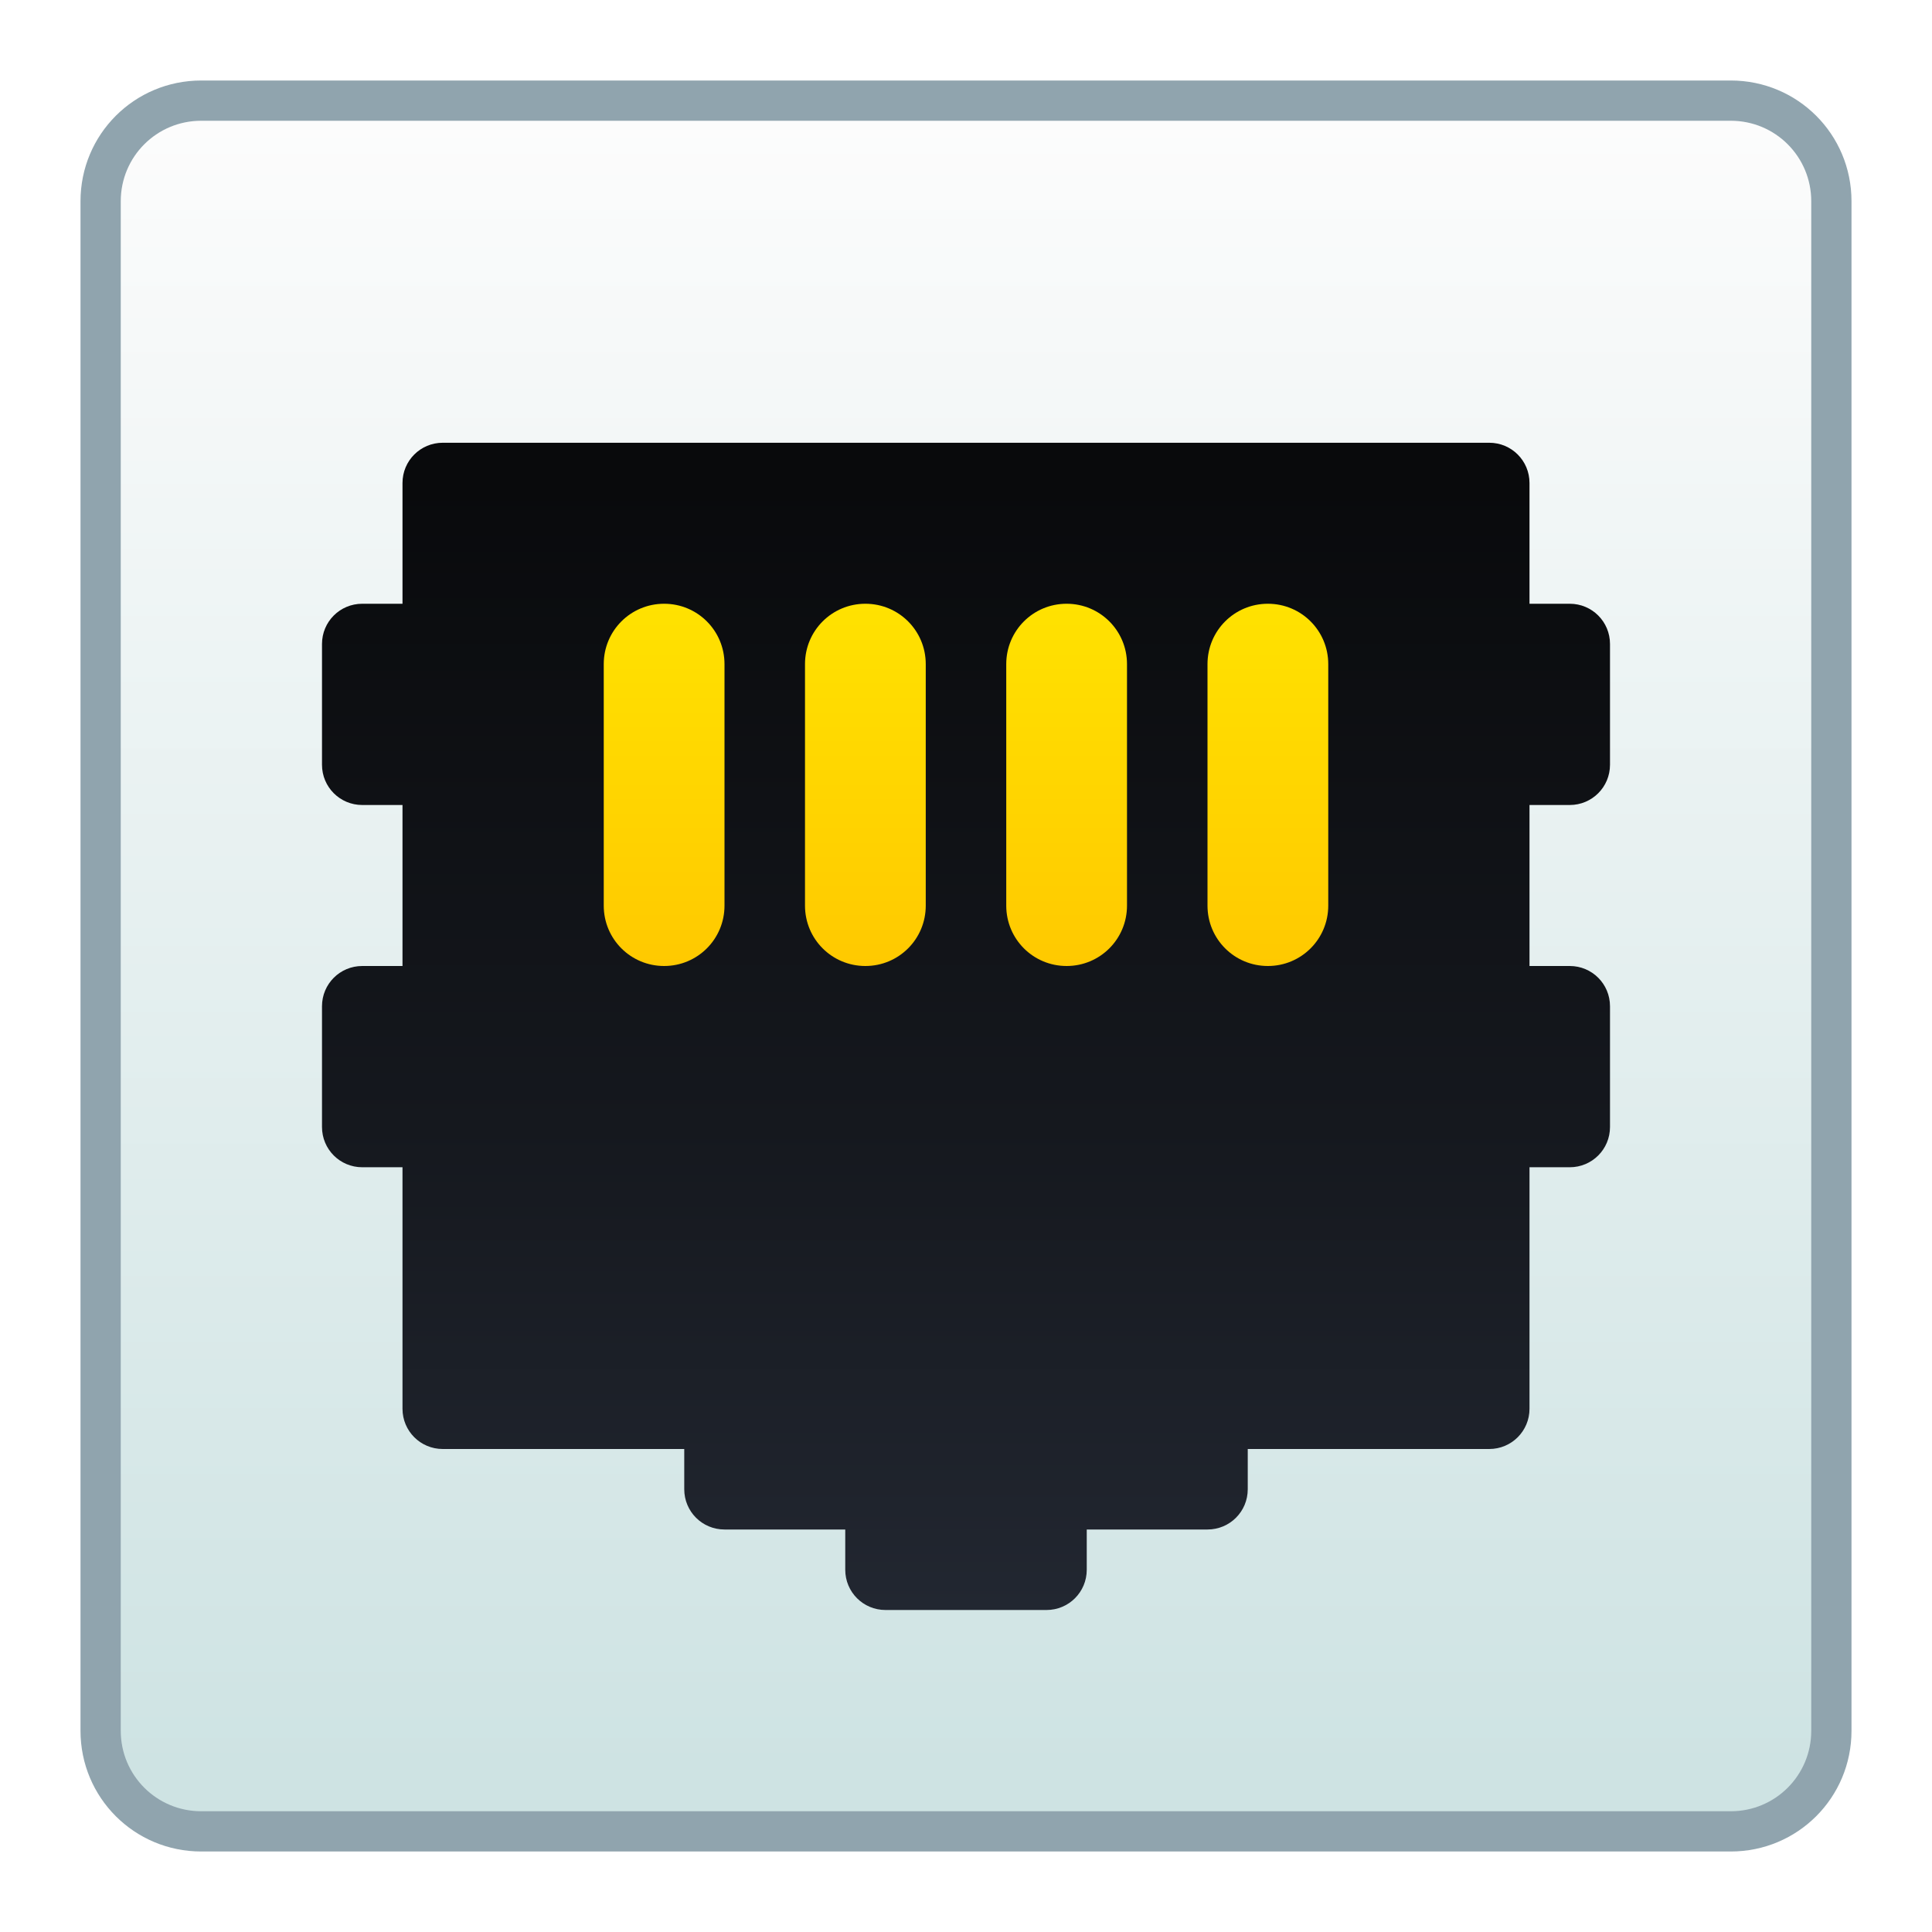
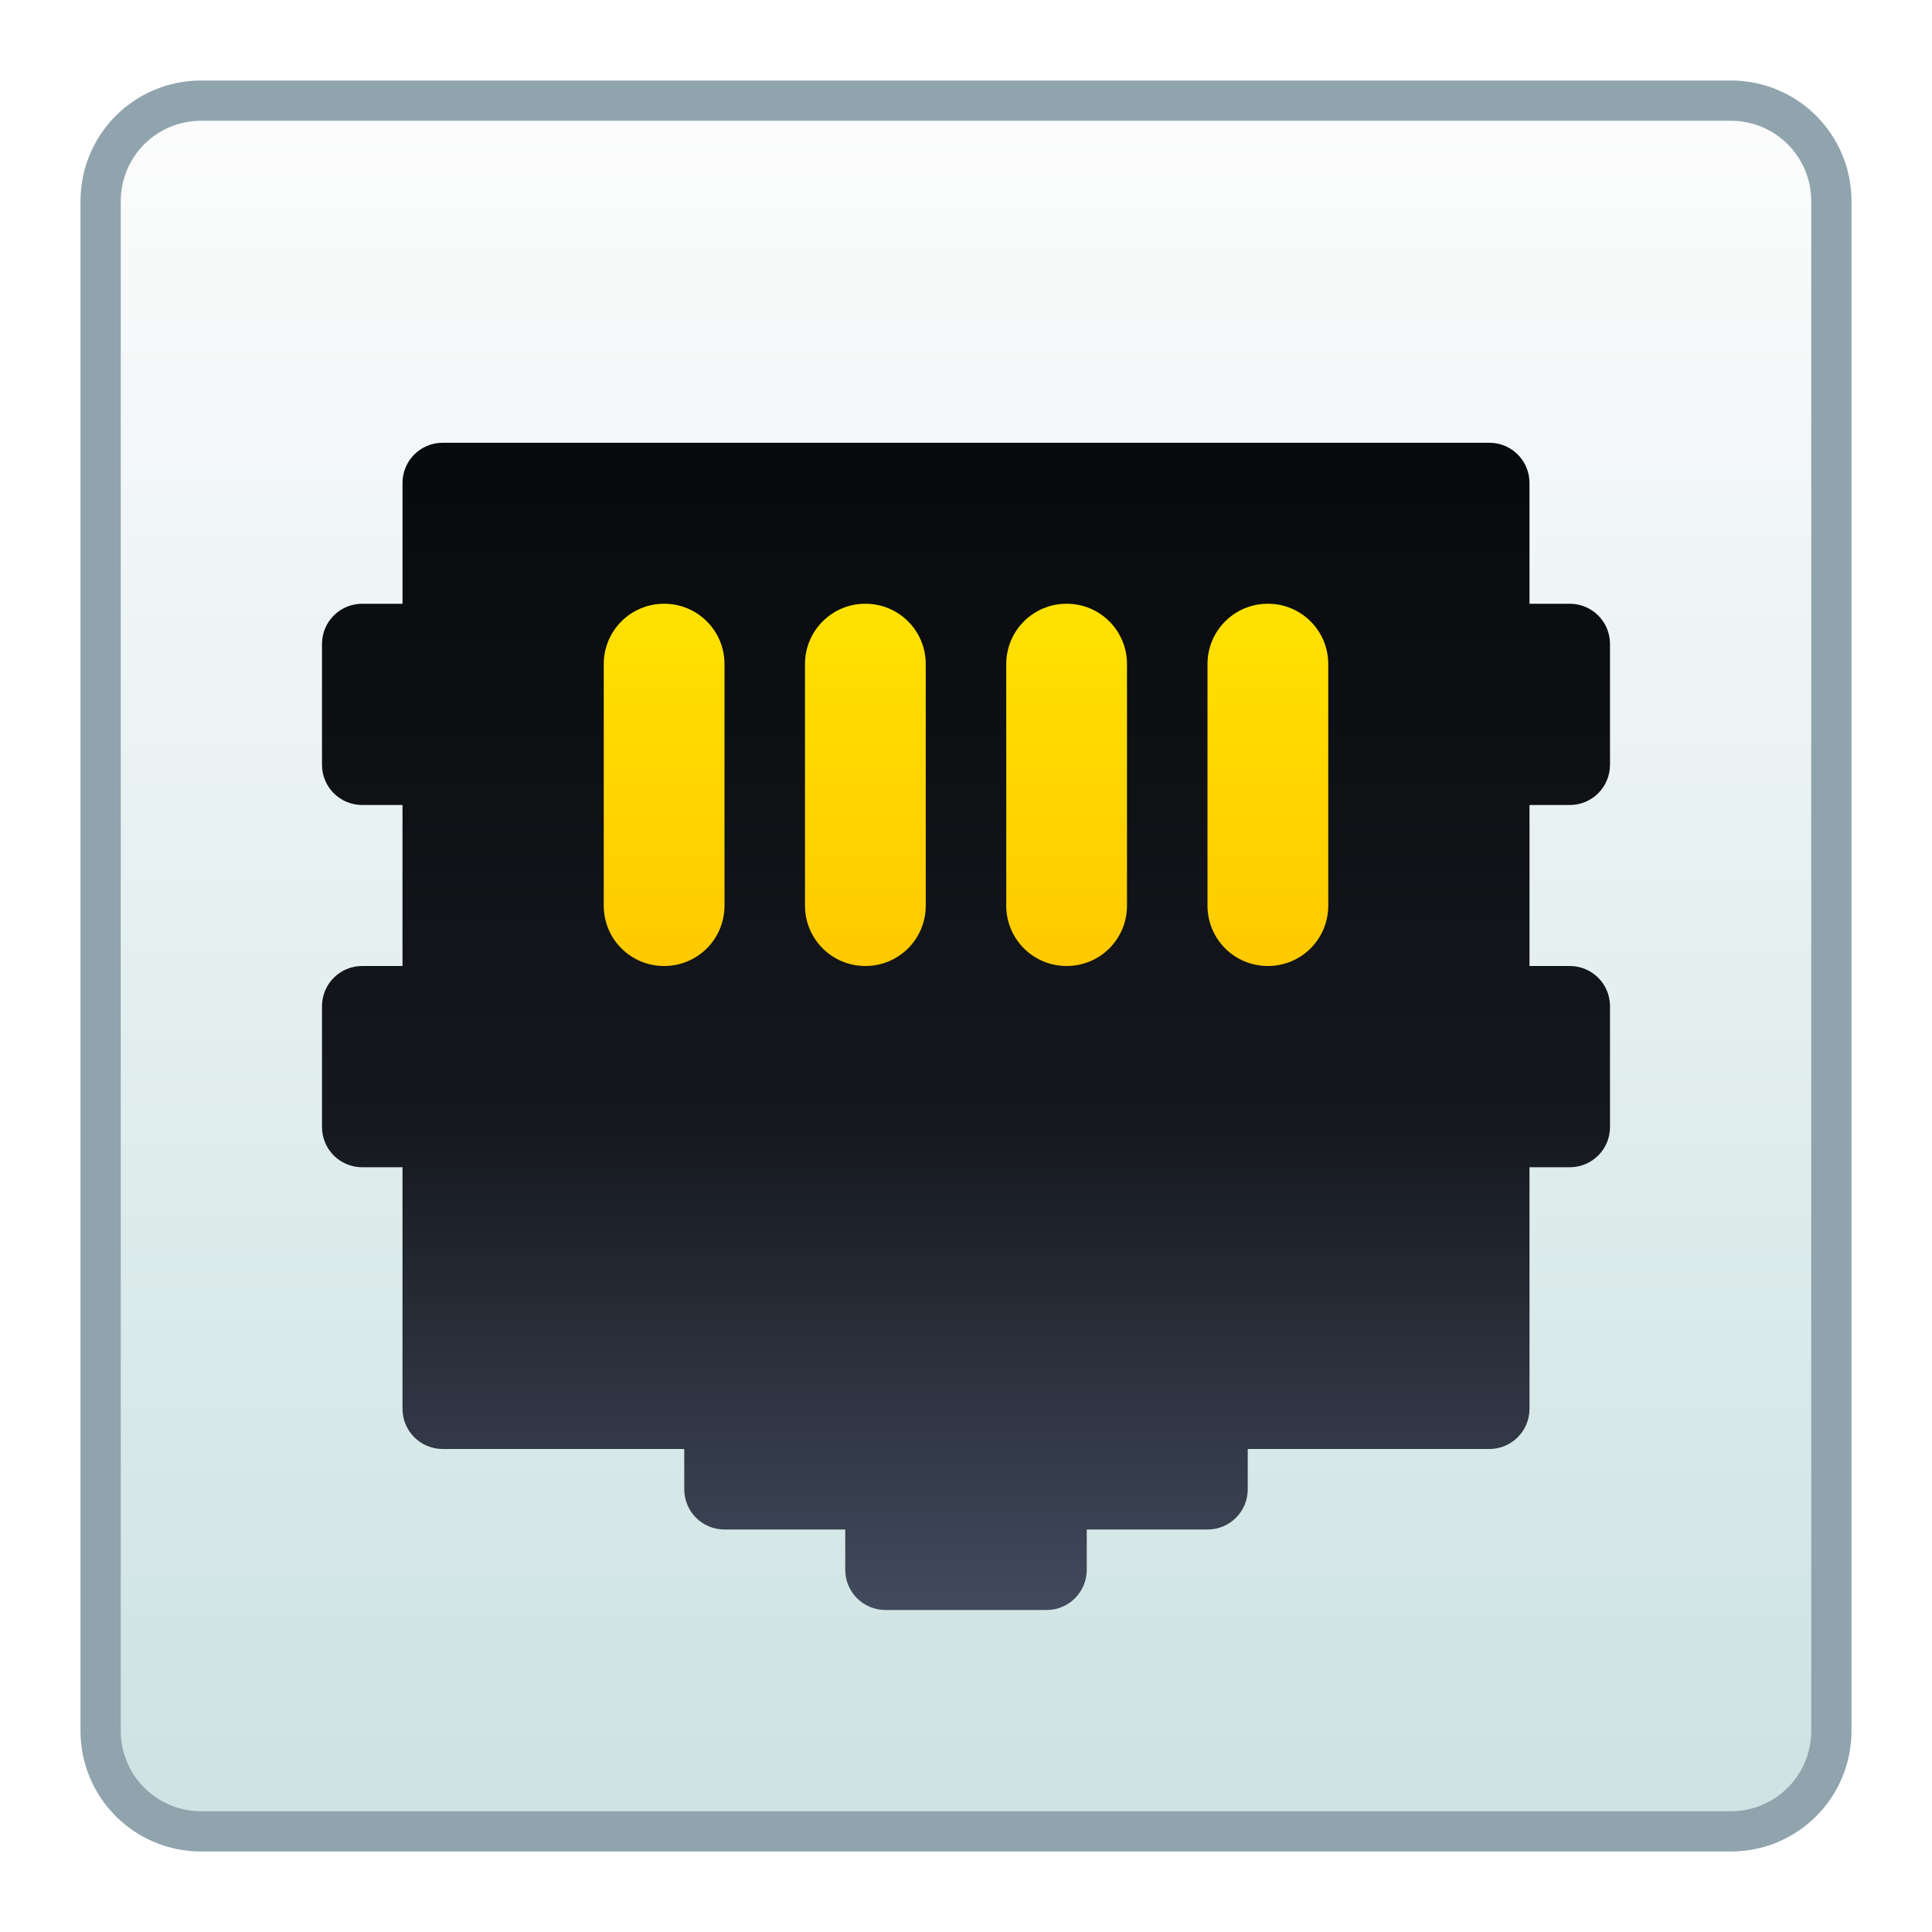
<svg xmlns="http://www.w3.org/2000/svg" xmlns:xlink="http://www.w3.org/1999/xlink" width="48" height="48" viewBox="0 0 48 48" version="1.1" id="svg8">
  <defs id="defs2">
    <linearGradient gradientTransform="translate(-16,-4)" xlink:href="#linearGradient4582-9" id="linearGradient18825" x1="24" y1="310.65" x2="24" y2="269.65" gradientUnits="userSpaceOnUse" />
    <linearGradient id="linearGradient4582-9">
      <stop style="stop-color:#cee3e3;stop-opacity:1" offset="0" id="stop4578-1" />
      <stop style="stop-color:#fcfcfc;stop-opacity:1" offset="1" id="stop4580-2" />
    </linearGradient>
    <linearGradient gradientTransform="translate(-16,262.65)" xlink:href="#linearGradient4627" id="linearGradient2134" x1="24" y1="24" x2="24" y2="15" gradientUnits="userSpaceOnUse" />
    <linearGradient id="linearGradient4627">
      <stop style="stop-color:#ffc900;stop-opacity:1" offset="0" id="stop4623" />
      <stop style="stop-color:#ffe200;stop-opacity:1" offset="1" id="stop4625" />
    </linearGradient>
    <linearGradient gradientTransform="translate(-16,262.65)" xlink:href="#linearGradient4766-0" id="linearGradient2096" x1="24" y1="40" x2="24" y2="12" gradientUnits="userSpaceOnUse" />
    <linearGradient id="linearGradient4766-0">
-       <stop id="stop4762" offset="0" style="stop-color:#222731;stop-opacity:1" />
+       <stop id="stop4762" offset="0" style="stop-color:#424a5d;stop-opacity:1" />
      <stop style="stop-color:#15181e;stop-opacity:1;" offset="0.429" id="stop4828" />
      <stop id="stop4764" offset="1" style="stop-color:#090a0c;stop-opacity:1" />
    </linearGradient>
  </defs>
  <g id="layer1" transform="translate(0,-266.65)">
    <g id="g2769" transform="translate(16,4)">
      <path style="opacity:1;vector-effect:none;fill:#90a4ae;fill-opacity:1;stroke:none;stroke-width:2;stroke-linecap:round;stroke-linejoin:round;stroke-miterlimit:4;stroke-dasharray:none;stroke-dashoffset:0;stroke-opacity:1;paint-order:markers stroke fill" d="m -11,264.65 h 38 c 1.662,0 3,1.338 3,3 v 38 c 0,1.662 -1.338,3 -3,3 h -38 c -1.662,0 -3,-1.338 -3,-3 v -38 c 0,-1.662 1.338,-3 3,-3 z" id="rect18678-7" />
      <path style="opacity:1;vector-effect:none;fill:url(#linearGradient18825);fill-opacity:1;stroke:none;stroke-width:2;stroke-linecap:round;stroke-linejoin:round;stroke-miterlimit:4;stroke-dasharray:none;stroke-dashoffset:0;stroke-opacity:1;paint-order:markers stroke fill" d="m -11,265.65 h 38 c 1.108,0 2,0.892 2,2 v 38 c 0,1.108 -0.892,2 -2,2 h -38 c -1.108,0 -2,-0.892 -2,-2 v -38 c 0,-1.108 0.892,-2 2,-2 z" id="rect18695" />
      <path id="rect2066" d="m -5,273.65 c -0.554,0 -1,0.446 -1,1 v 3 h -1 c -0.554,0 -1,0.446 -1,1 v 3 c 0,0.554 0.446,1 1,1 h 1 v 4 h -1 c -0.554,0 -1,0.446 -1,1 v 3 c 0,0.554 0.446,1 1,1 h 1 v 6 c 0,0.554 0.446,1 1,1 h 6 v 1 c 0,0.554 0.446,1 1,1 h 3 v 1 c 0,0.554 0.446,1 1,1 h 4 c 0.554,0 1,-0.446 1,-1 v -1 h 3 c 0.554,0 1,-0.446 1,-1 v -1 h 6 c 0.554,0 1,-0.446 1,-1 v -6 h 1 c 0.554,0 1,-0.446 1,-1 v -3 c 0,-0.554 -0.446,-1 -1,-1 h -1 v -4 h 1 c 0.554,0 1,-0.446 1,-1 v -3 c 0,-0.554 -0.446,-1 -1,-1 h -1 v -3 c 0,-0.554 -0.446,-1 -1,-1 z" style="opacity:1;vector-effect:none;fill:url(#linearGradient2096);fill-opacity:1;stroke:none;stroke-width:2;stroke-linecap:round;stroke-linejoin:round;stroke-miterlimit:4;stroke-dasharray:none;stroke-dashoffset:0;stroke-opacity:1" />
      <path id="rect2098" d="m 0.5,277.65 c -0.831,0 -1.5,0.669 -1.5,1.5 v 6 c 0,0.831 0.669,1.5 1.5,1.5 0.831,0 1.5,-0.669 1.5,-1.5 v -6 c 0,-0.831 -0.669,-1.5 -1.5,-1.5 z m 5,0 c -0.831,0 -1.5,0.669 -1.5,1.5 v 6 c 0,0.831 0.669,1.5 1.5,1.5 0.831,0 1.5,-0.669 1.5,-1.5 v -6 c 0,-0.831 -0.669,-1.5 -1.5,-1.5 z m 5,0 c -0.831,0 -1.5,0.669 -1.5,1.5 v 6 c 0,0.831 0.669,1.5 1.5,1.5 0.831,0 1.5,-0.669 1.5,-1.5 v -6 c 0,-0.831 -0.669,-1.5 -1.5,-1.5 z m 5,0 c -0.831,0 -1.5,0.669 -1.5,1.5 v 6 c 0,0.831 0.669,1.5 1.5,1.5 0.831,0 1.5,-0.669 1.5,-1.5 v -6 c 0,-0.831 -0.669,-1.5 -1.5,-1.5 z" style="opacity:1;vector-effect:none;fill:url(#linearGradient2134);fill-opacity:1;stroke:none;stroke-width:2;stroke-linecap:round;stroke-linejoin:round;stroke-miterlimit:4;stroke-dasharray:none;stroke-dashoffset:0;stroke-opacity:1" />
    </g>
  </g>
</svg>
